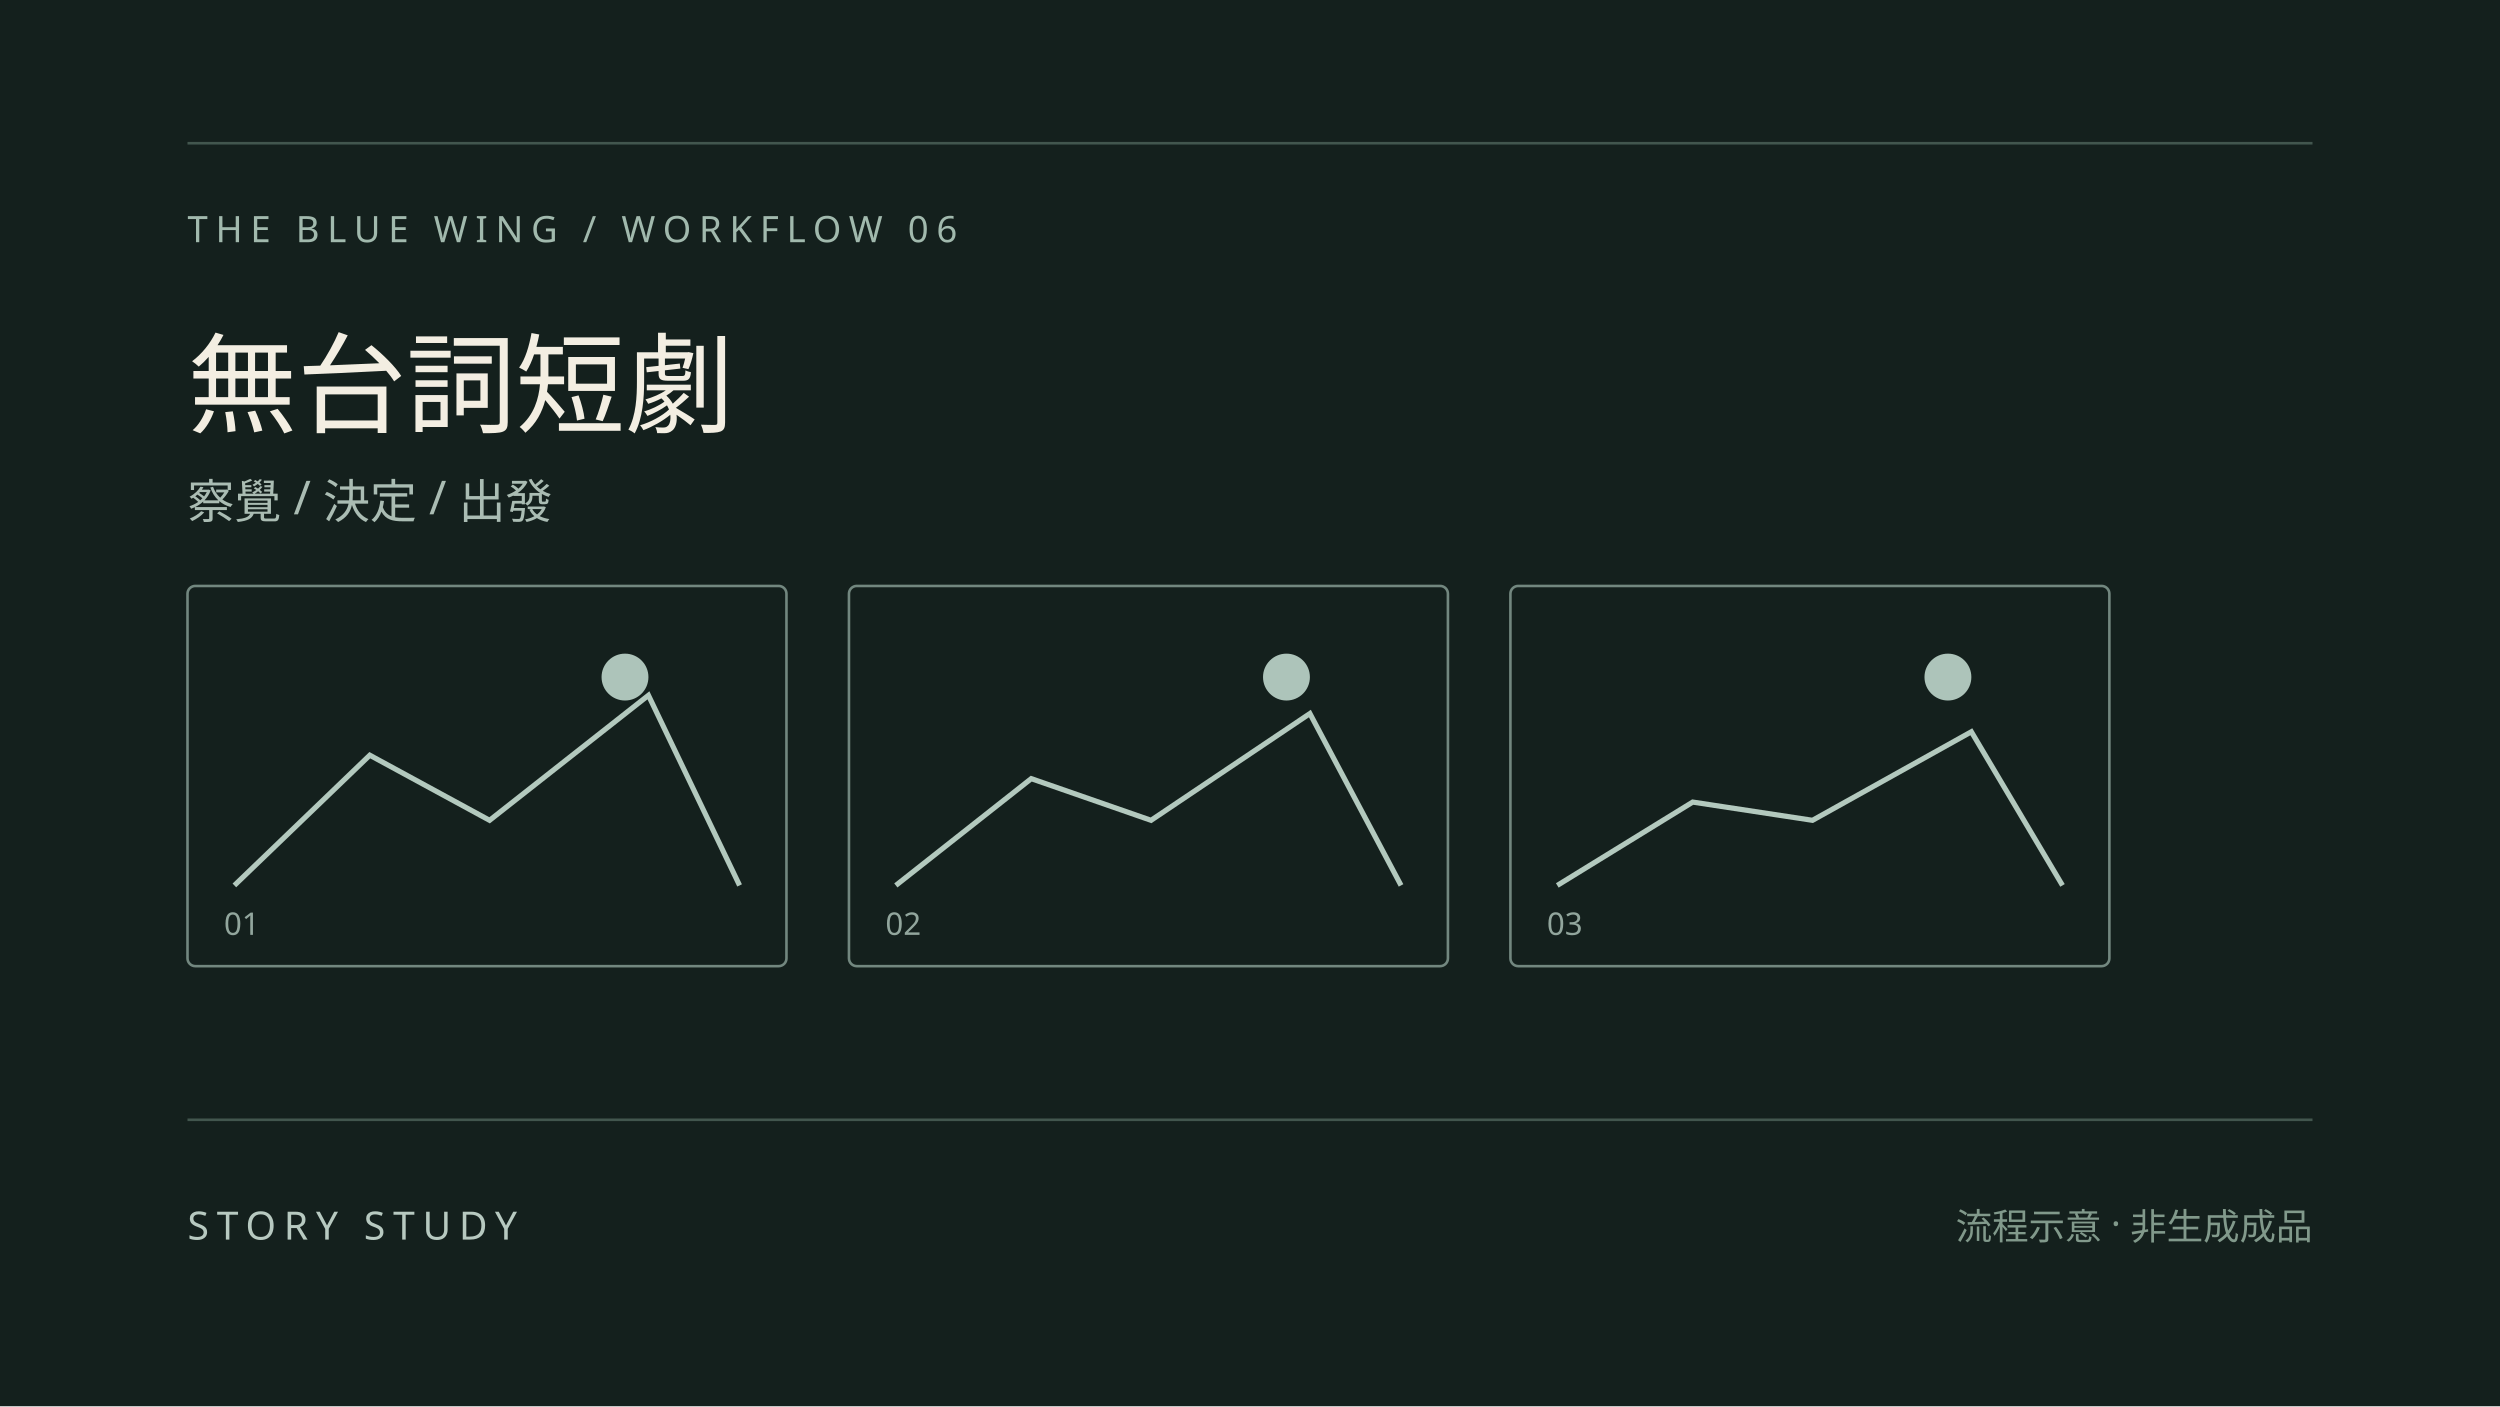
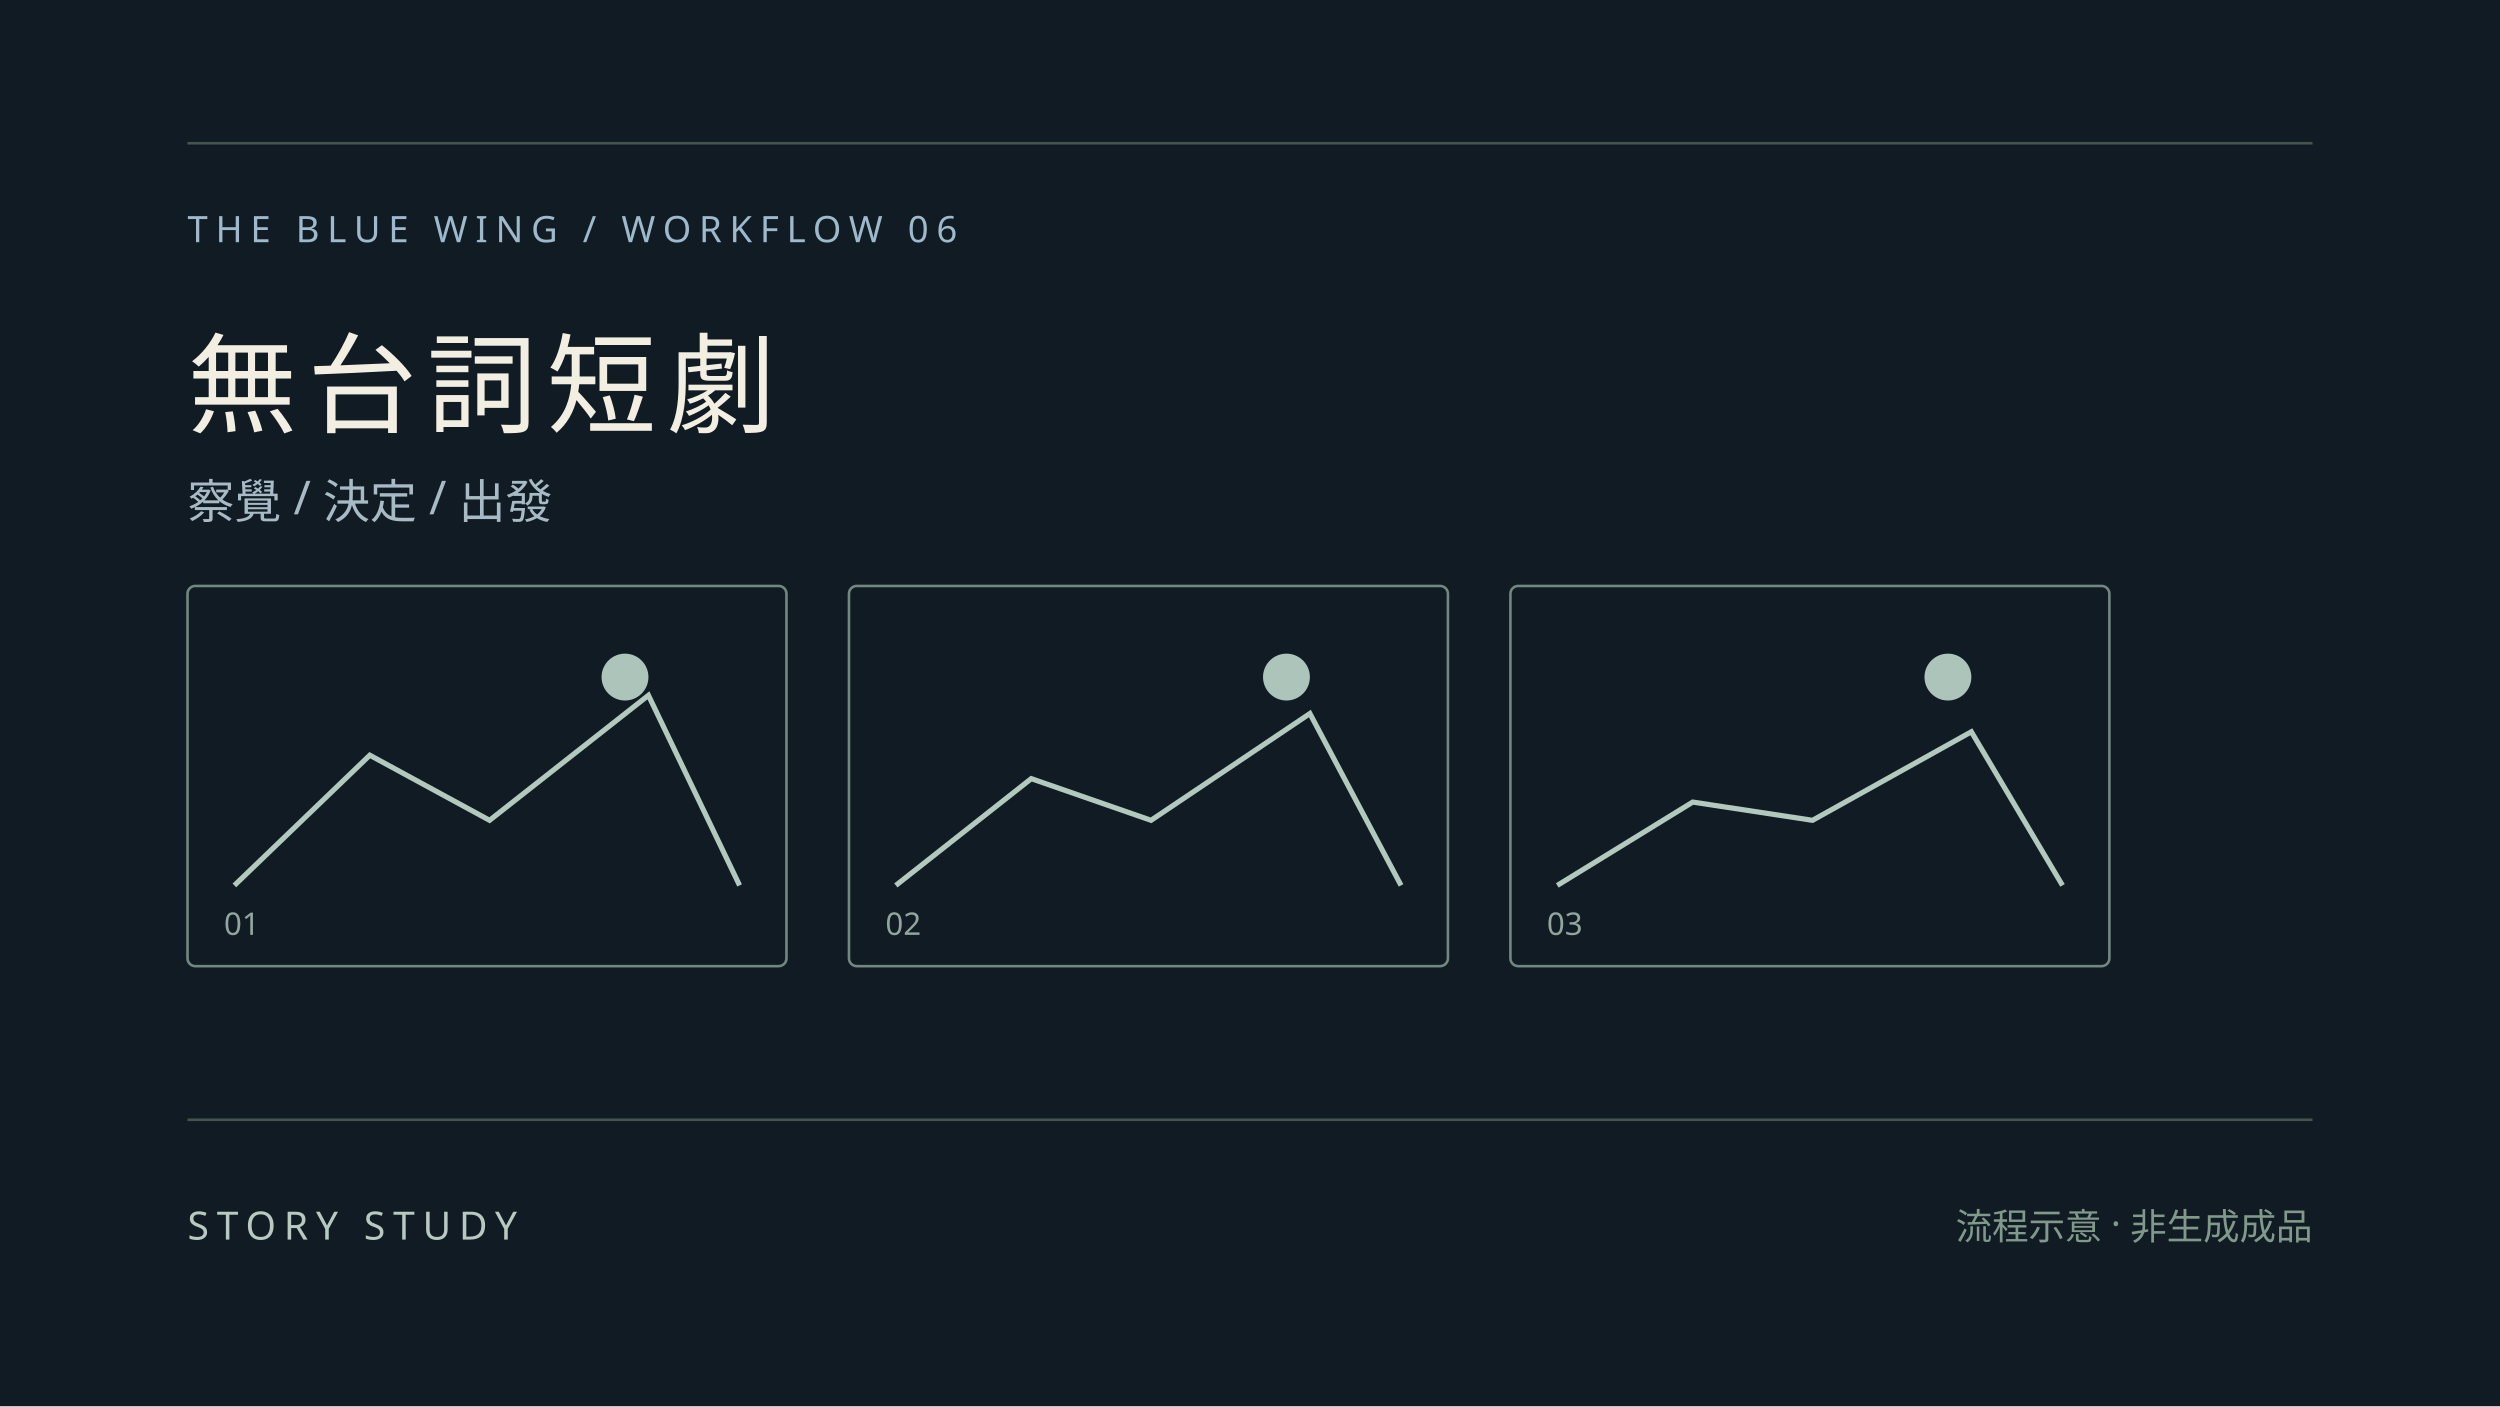
<svg xmlns="http://www.w3.org/2000/svg" width="960" height="540" viewBox="0 0 960 540">
-   <rect width="960" height="540" fill="#14201d" />
+   <rect width="960" height="540" fill="#101b23" />
  <path d="M72 55H888M72 430H888" stroke="#42564e" />
  <g font-family="sans-serif">
-     <text x="72" y="93" fill="#a1b9ad" font-size="14" letter-spacing="3">THE BLUE WING / WORKFLOW 06</text>
-     <text x="72" y="163" fill="#f3eee2" font-size="42">無台詞短劇</text>
-     <text x="72" y="199" fill="#aabcb3" font-size="18">察覺 / 決定 / 出發</text>
+     <text x="72" y="93" fill="#9eb9cb" font-size="14" letter-spacing="3">THE BLUE WING / WORKFLOW 06</text>
+     <text x="72" y="163" fill="#f3eee2" font-family="Noto Serif TC, Songti TC, PMingLiU, serif" font-size="42" letter-spacing="4">無台詞短劇</text>
+     <text x="72" y="199" fill="#a8bac5" font-size="18">察覺 / 決定 / 出發</text>
    <g transform="translate(72,225)">
      <rect width="230" height="146" rx="3" fill="none" stroke="#72877f" />
      <path d="M18 115 L70 65 L116 90 L177 42 L212 115" fill="none" stroke="#b3c9be" stroke-width="2" />
      <circle cx="168" cy="35" r="9" fill="#adc4ba" />
      <text x="14" y="134" fill="#92a69d" font-size="12">01</text>
    </g>
    <g transform="translate(326,225)">
      <rect width="230" height="146" rx="3" fill="none" stroke="#72877f" />
      <path d="M18 115 L70 74 L116 90 L177 49 L212 115" fill="none" stroke="#b3c9be" stroke-width="2" />
      <circle cx="168" cy="35" r="9" fill="#adc4ba" />
      <text x="14" y="134" fill="#92a69d" font-size="12">02</text>
    </g>
    <g transform="translate(580,225)">
      <rect width="230" height="146" rx="3" fill="none" stroke="#72877f" />
      <path d="M18 115 L70 83 L116 90 L177 56 L212 115" fill="none" stroke="#b3c9be" stroke-width="2" />
      <circle cx="168" cy="35" r="9" fill="#adc4ba" />
      <text x="14" y="134" fill="#92a69d" font-size="12">03</text>
    </g>
    <text x="72" y="476" fill="#b7c9c0" font-size="15" letter-spacing="3">STORY STUDY</text>
    <text x="888" y="476" fill="#81998b" text-anchor="end" font-size="14">流程示意 · 非生成成品</text>
  </g>
</svg>
